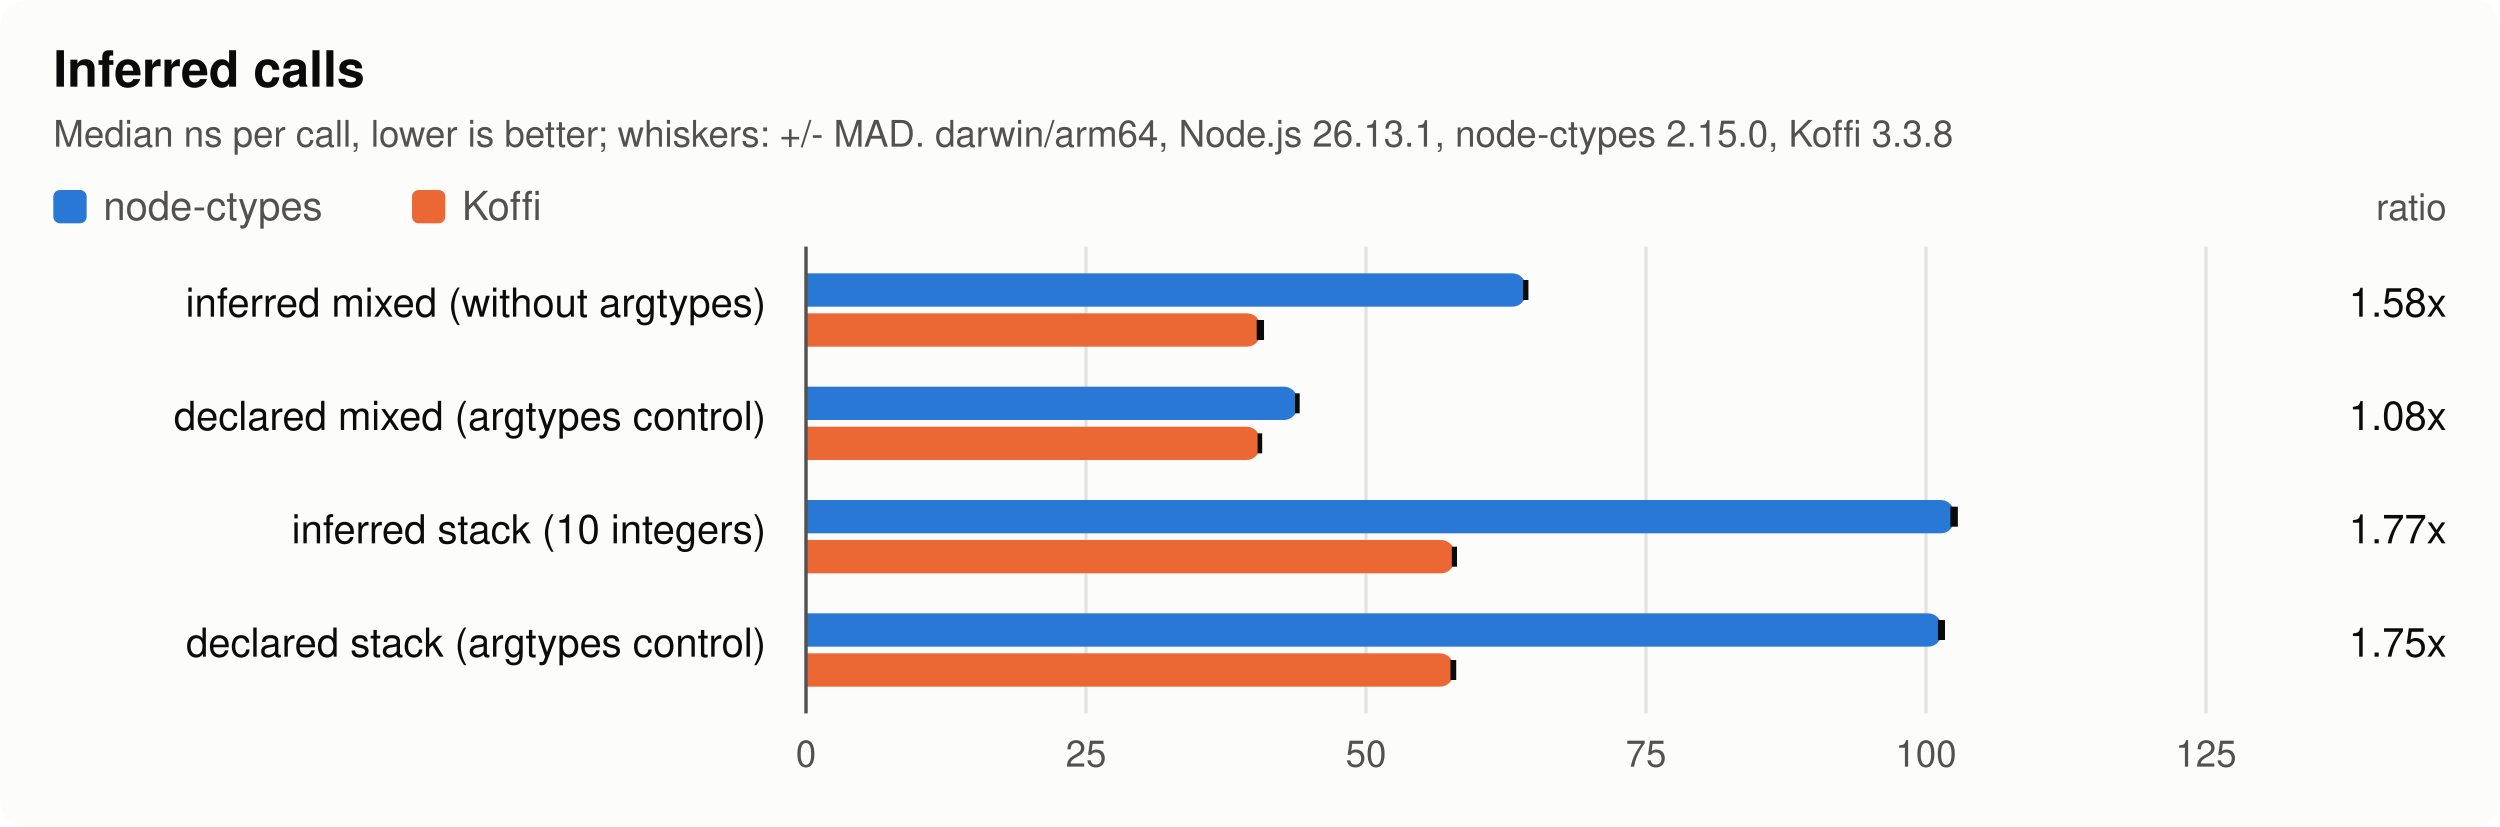
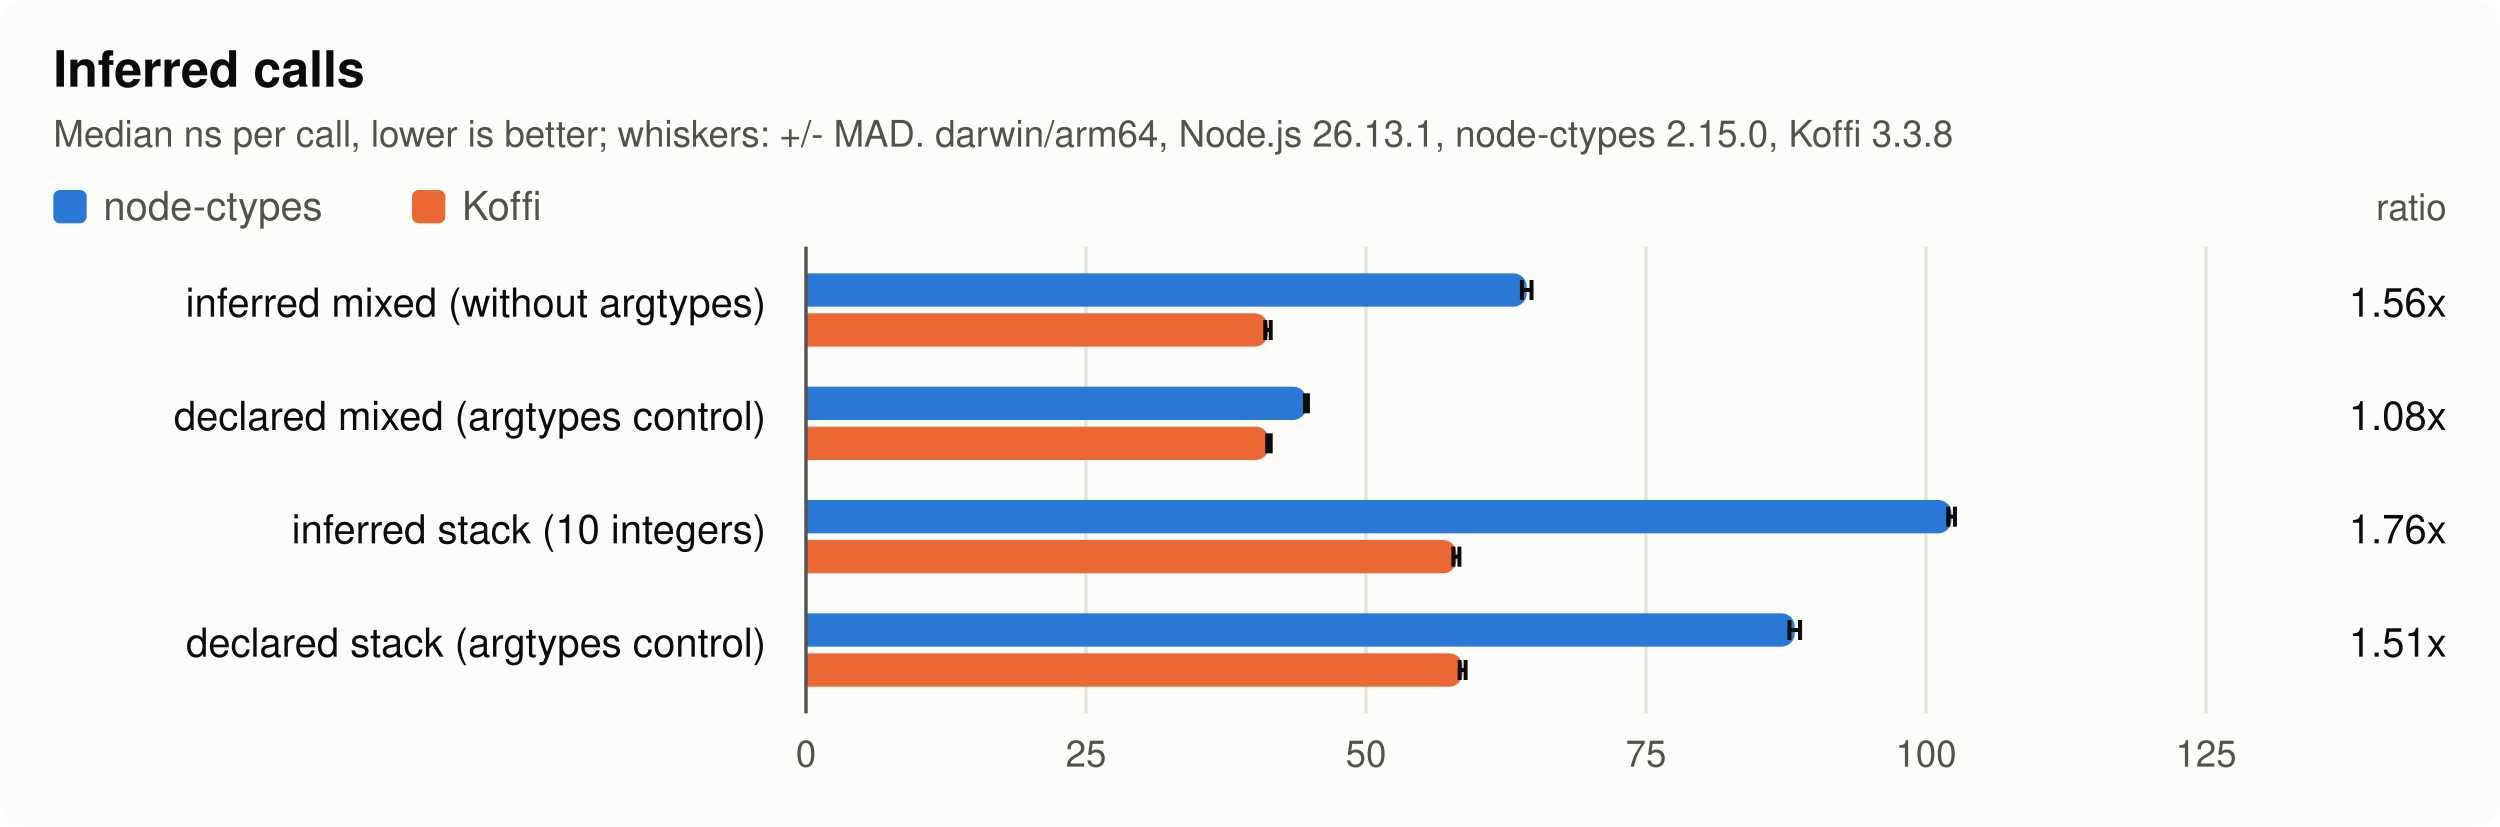
<svg xmlns="http://www.w3.org/2000/svg" width="750" height="248" viewBox="0 0 750 248" role="img" aria-label="Inferred calls: node-ctypes vs Koffi, ns per call">
  <style>
.surface { fill: #fcfcfb; } .primary { fill: #0b0b0b; } .secondary { fill: #52514e; }
.ctypes { fill: #2a78d6; } .other { fill: #eb6834; }
.grid { stroke: #e4e3df; stroke-width: 1; } .baseline { stroke: #52514e; stroke-width: 1; }
.whisker { stroke: #0b0b0b; stroke-width: 1.2; }
text { font: 12px -apple-system, BlinkMacSystemFont, "Segoe UI", Helvetica, Arial, sans-serif; }
.title { font-size: 15px; font-weight: 600; } .small { font-size: 11px; } .group { font-weight: 600; }
.value { font-variant-numeric: tabular-nums; }
@media (prefers-color-scheme: dark) {
  .surface { fill: #1a1a19; } .primary { fill: #f0efec; } .secondary { fill: #c3c2b7; }
  .ctypes { fill: #3987e5; } .other { fill: #d95926; }
  .grid { stroke: #383835; } .baseline { stroke: #c3c2b7; } .whisker { stroke: #f0efec; }
}
</style>
  <rect class="surface" width="750" height="248" rx="8" />
  <text class="primary title" x="16" y="26">Inferred calls</text>
  <text class="secondary small" x="16" y="44">Median ns per call, lower is better; whiskers: +/- MAD. darwin/arm64, Node.js 26.13.1, node-ctypes 2.15.0, Koffi 3.3.8</text>
  <rect class="ctypes" x="16" y="57" width="10" height="10" rx="2" />
  <text class="secondary" x="31" y="66">node-ctypes</text>
  <rect class="other" x="123.6" y="57" width="10" height="10" rx="2" />
  <text class="secondary" x="138.6" y="66">Koffi</text>
  <text class="secondary small" x="734" y="66" text-anchor="end">ratio</text>
  <line class="grid" x1="241.8" y1="74" x2="241.8" y2="214" />
  <text class="secondary small value" x="241.8" y="230" text-anchor="middle">0</text>
  <line class="grid" x1="325.8" y1="74" x2="325.8" y2="214" />
  <text class="secondary small value" x="325.8" y="230" text-anchor="middle">25</text>
  <line class="grid" x1="409.8" y1="74" x2="409.8" y2="214" />
  <text class="secondary small value" x="409.8" y="230" text-anchor="middle">50</text>
  <line class="grid" x1="493.8" y1="74" x2="493.8" y2="214" />
  <text class="secondary small value" x="493.8" y="230" text-anchor="middle">75</text>
  <line class="grid" x1="577.8" y1="74" x2="577.8" y2="214" />
  <text class="secondary small value" x="577.8" y="230" text-anchor="middle">100</text>
  <line class="grid" x1="661.8" y1="74" x2="661.8" y2="214" />
  <text class="secondary small value" x="661.8" y="230" text-anchor="middle">125</text>
  <text class="primary" x="229.8" y="95" text-anchor="end">inferred mixed (without argtypes)</text>
-   <path class="ctypes" d="M241.8,82h211.935a4,4 0 0 1 4,4v2a4,4 0 0 1 -4,4h-211.935z" />
-   <path class="whisker" d="M457.542,87H457.928M457.542,84v6M457.928,84v6" />
-   <path class="other" d="M241.8,94h132.307a4,4 0 0 1 4,4v2a4,4 0 0 1 -4,4h-132.307z" />
-   <path class="whisker" d="M377.607,99H378.607M377.607,96v6M378.607,96v6" />
-   <text class="primary value" x="734" y="95" text-anchor="end">1.58x</text>
+   <path class="ctypes" d="M241.8,82h212.211a4,4 0 0 1 4,4v2a4,4 0 0 1 -4,4h-212.211z" />
+   <path class="whisker" d="M456.565,87H459.457M456.565,84v6M459.457,84v6" />
+   <path class="other" d="M241.8,94h134.598a4,4 0 0 1 4,4v2a4,4 0 0 1 -4,4h-134.598z" />
+   <path class="whisker" d="M379.578,99H381.218M379.578,96v6M381.218,96v6" />
+   <text class="primary value" x="734" y="95" text-anchor="end">1.56x</text>
  <text class="primary" x="229.8" y="129" text-anchor="end">declared mixed (argtypes control)</text>
-   <path class="ctypes" d="M241.8,116h143.401a4,4 0 0 1 4,4v2a4,4 0 0 1 -4,4h-143.401z" />
-   <path class="whisker" d="M389.092,121H389.309M389.092,118v6M389.309,118v6" />
-   <path class="other" d="M241.8,128h132.17a4,4 0 0 1 4,4v2a4,4 0 0 1 -4,4h-132.17z" />
-   <path class="whisker" d="M377.882,133H378.057M377.882,130v6M378.057,130v6" />
+   <path class="ctypes" d="M241.8,116h146.119a4,4 0 0 1 4,4v2a4,4 0 0 1 -4,4h-146.119z" />
+   <path class="whisker" d="M391.459,121H392.379M391.459,118v6M392.379,118v6" />
+   <path class="other" d="M241.8,128h134.886a4,4 0 0 1 4,4v2a4,4 0 0 1 -4,4h-134.886z" />
+   <path class="whisker" d="M380.161,133H381.211M380.161,130v6M381.211,130v6" />
  <text class="primary value" x="734" y="129" text-anchor="end">1.08x</text>
  <text class="primary" x="229.8" y="163" text-anchor="end">inferred stack (10 integers)</text>
-   <path class="ctypes" d="M241.8,150h340.432a4,4 0 0 1 4,4v2a4,4 0 0 1 -4,4h-340.432z" />
-   <path class="whisker" d="M585.708,155H586.757M585.708,152v6M586.757,152v6" />
-   <path class="other" d="M241.8,162h190.525a4,4 0 0 1 4,4v2a4,4 0 0 1 -4,4h-190.525z" />
-   <path class="whisker" d="M436.147,167H436.503M436.147,164v6M436.503,164v6" />
-   <text class="primary value" x="734" y="163" text-anchor="end">1.77x</text>
+   <path class="ctypes" d="M241.8,150h339.674a4,4 0 0 1 4,4v2a4,4 0 0 1 -4,4h-339.674z" />
+   <path class="whisker" d="M584.469,155H586.479M584.469,152v6M586.479,152v6" />
+   <path class="other" d="M241.8,162h191.119a4,4 0 0 1 4,4v2a4,4 0 0 1 -4,4h-191.119z" />
+   <path class="whisker" d="M436.015,167H437.823M436.015,164v6M437.823,164v6" />
+   <text class="primary value" x="734" y="163" text-anchor="end">1.76x</text>
  <text class="primary" x="229.8" y="197" text-anchor="end">declared stack (argtypes control)</text>
-   <path class="ctypes" d="M241.8,184h336.642a4,4 0 0 1 4,4v2a4,4 0 0 1 -4,4h-336.642z" />
-   <path class="whisker" d="M581.981,189H582.902M581.981,186v6M582.902,186v6" />
-   <path class="other" d="M241.8,196h190.206a4,4 0 0 1 4,4v2a4,4 0 0 1 -4,4h-190.206z" />
-   <path class="whisker" d="M435.748,201H436.265M435.748,198v6M436.265,198v6" />
-   <text class="primary value" x="734" y="197" text-anchor="end">1.75x</text>
+   <path class="ctypes" d="M241.8,184h292.624a4,4 0 0 1 4,4v2a4,4 0 0 1 -4,4h-292.624z" />
+   <path class="whisker" d="M536.833,189H540.016M536.833,186v6M540.016,186v6" />
+   <path class="other" d="M241.8,196h192.987a4,4 0 0 1 4,4v2a4,4 0 0 1 -4,4h-192.987z" />
+   <path class="whisker" d="M437.892,201H439.681M437.892,198v6M439.681,198v6" />
+   <text class="primary value" x="734" y="197" text-anchor="end">1.51x</text>
  <line class="baseline" x1="241.8" y1="74" x2="241.8" y2="214" />
</svg>
